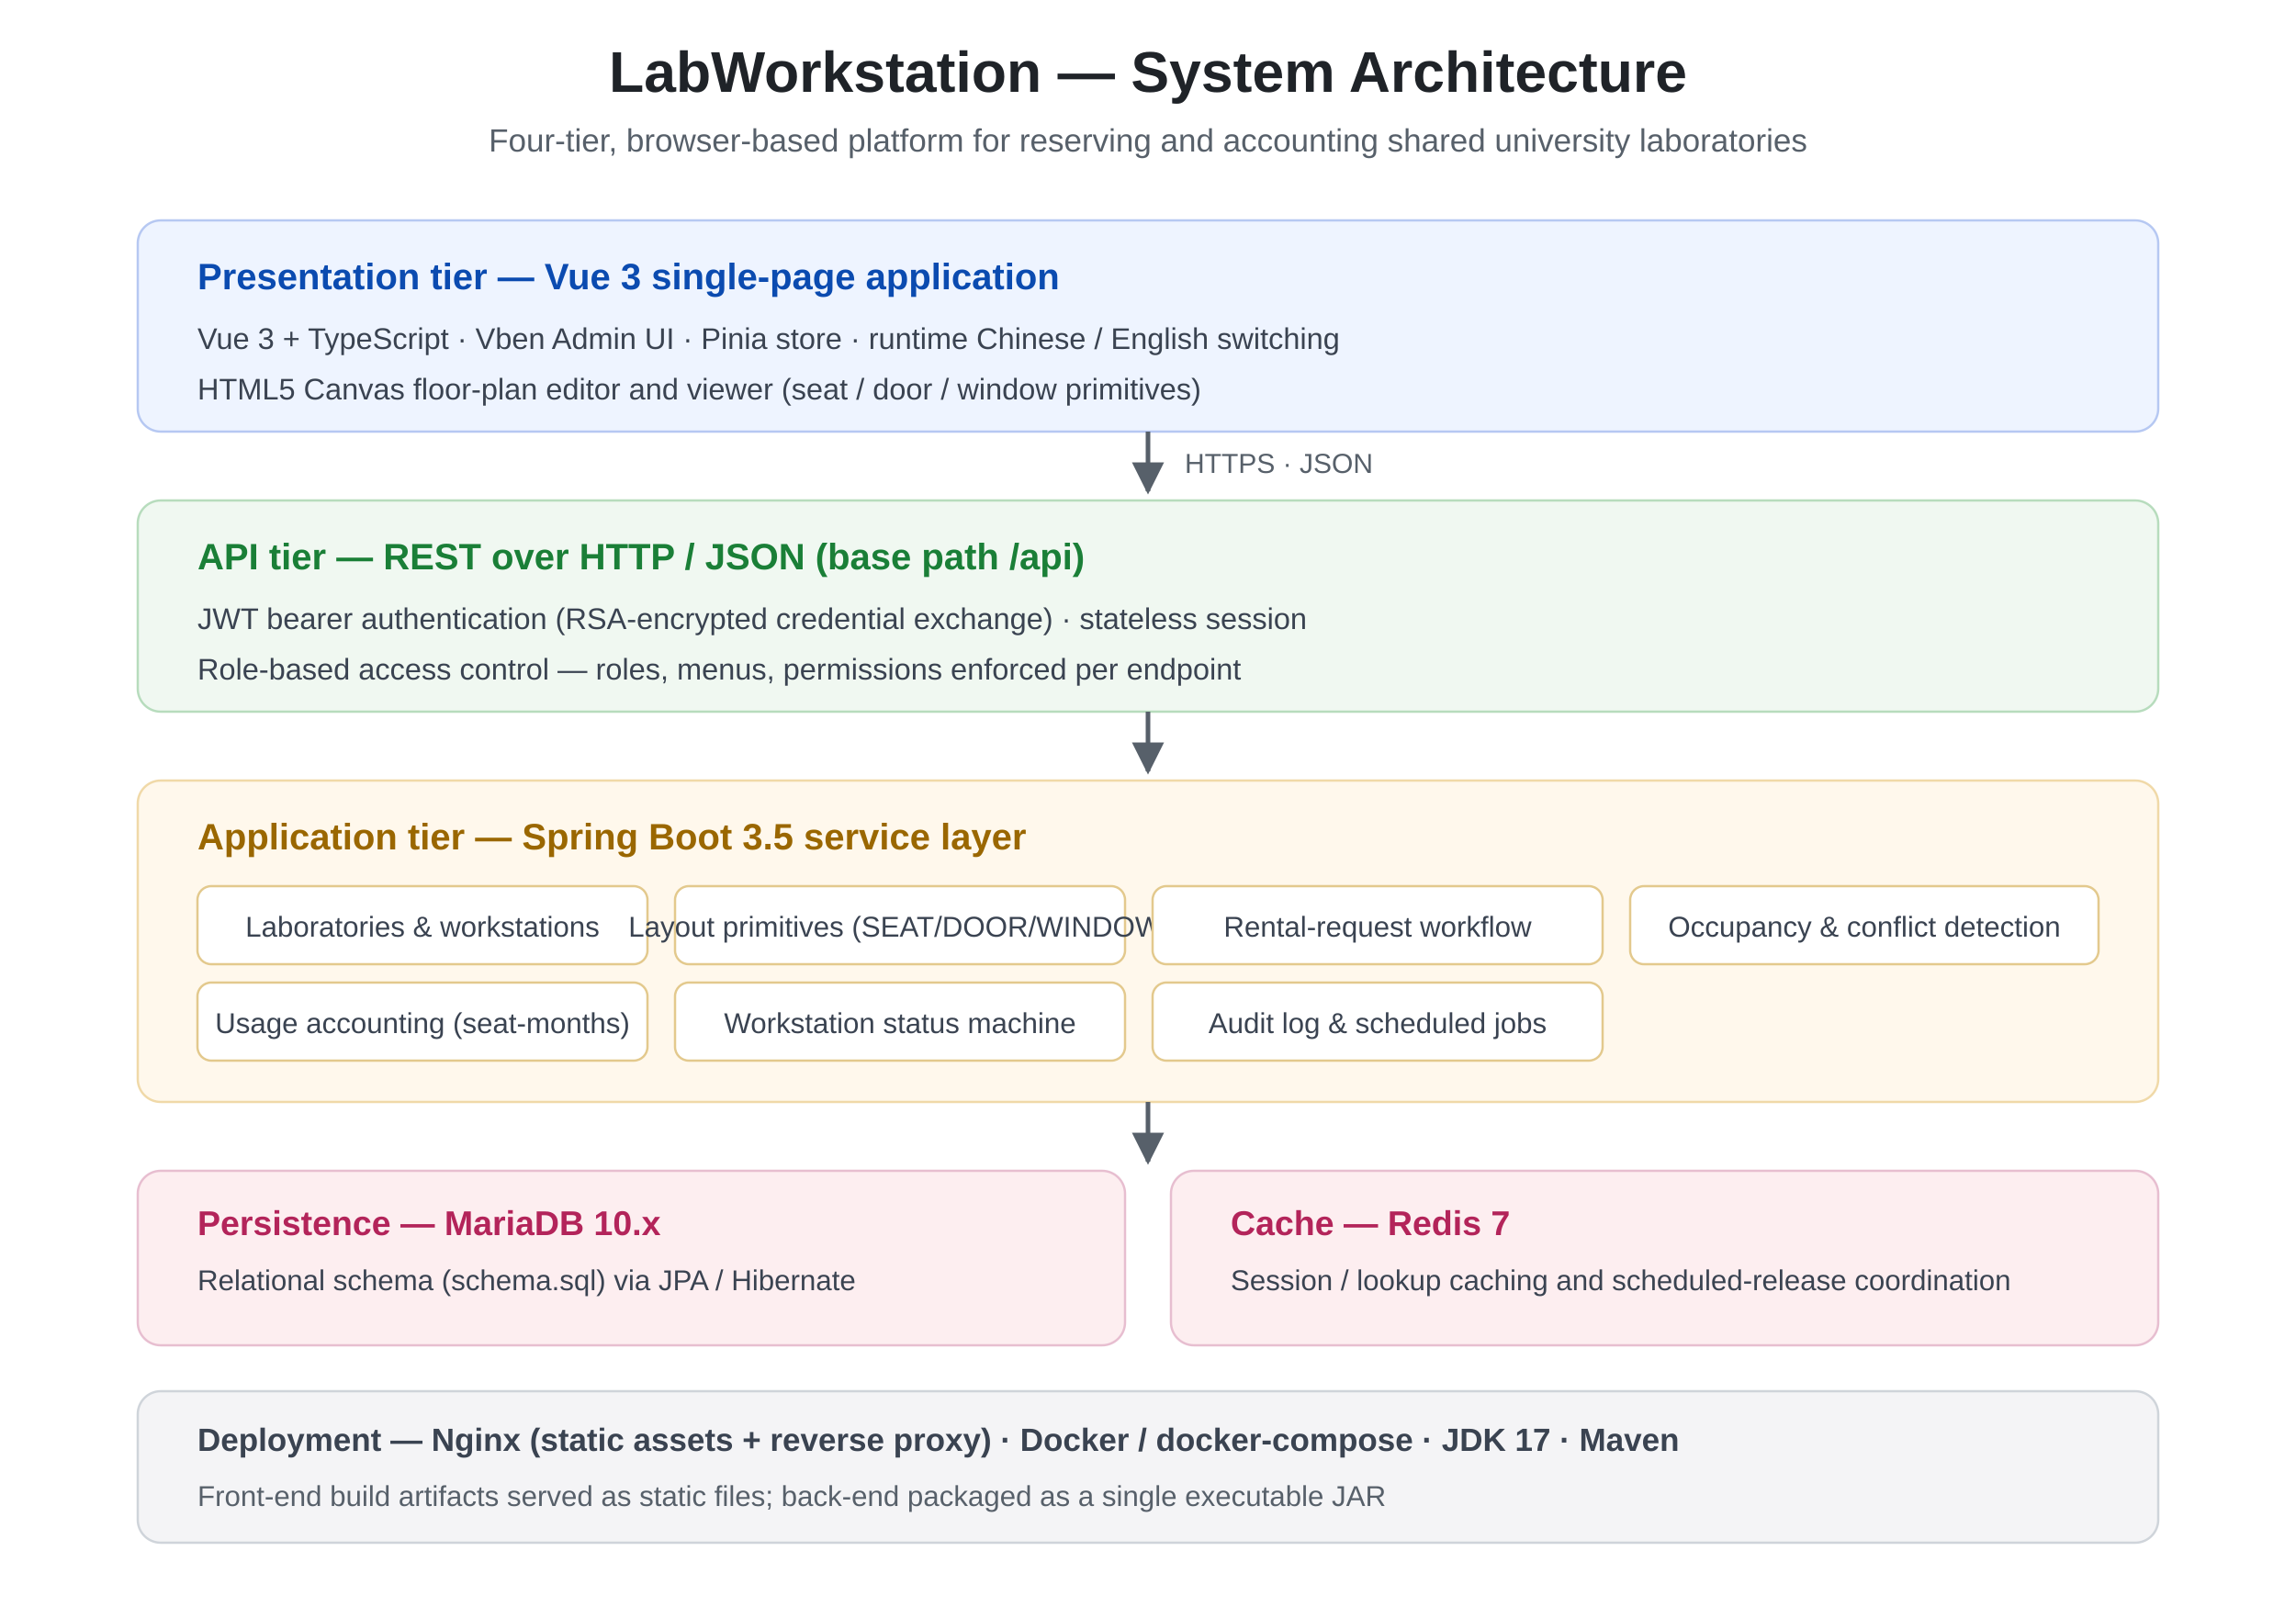
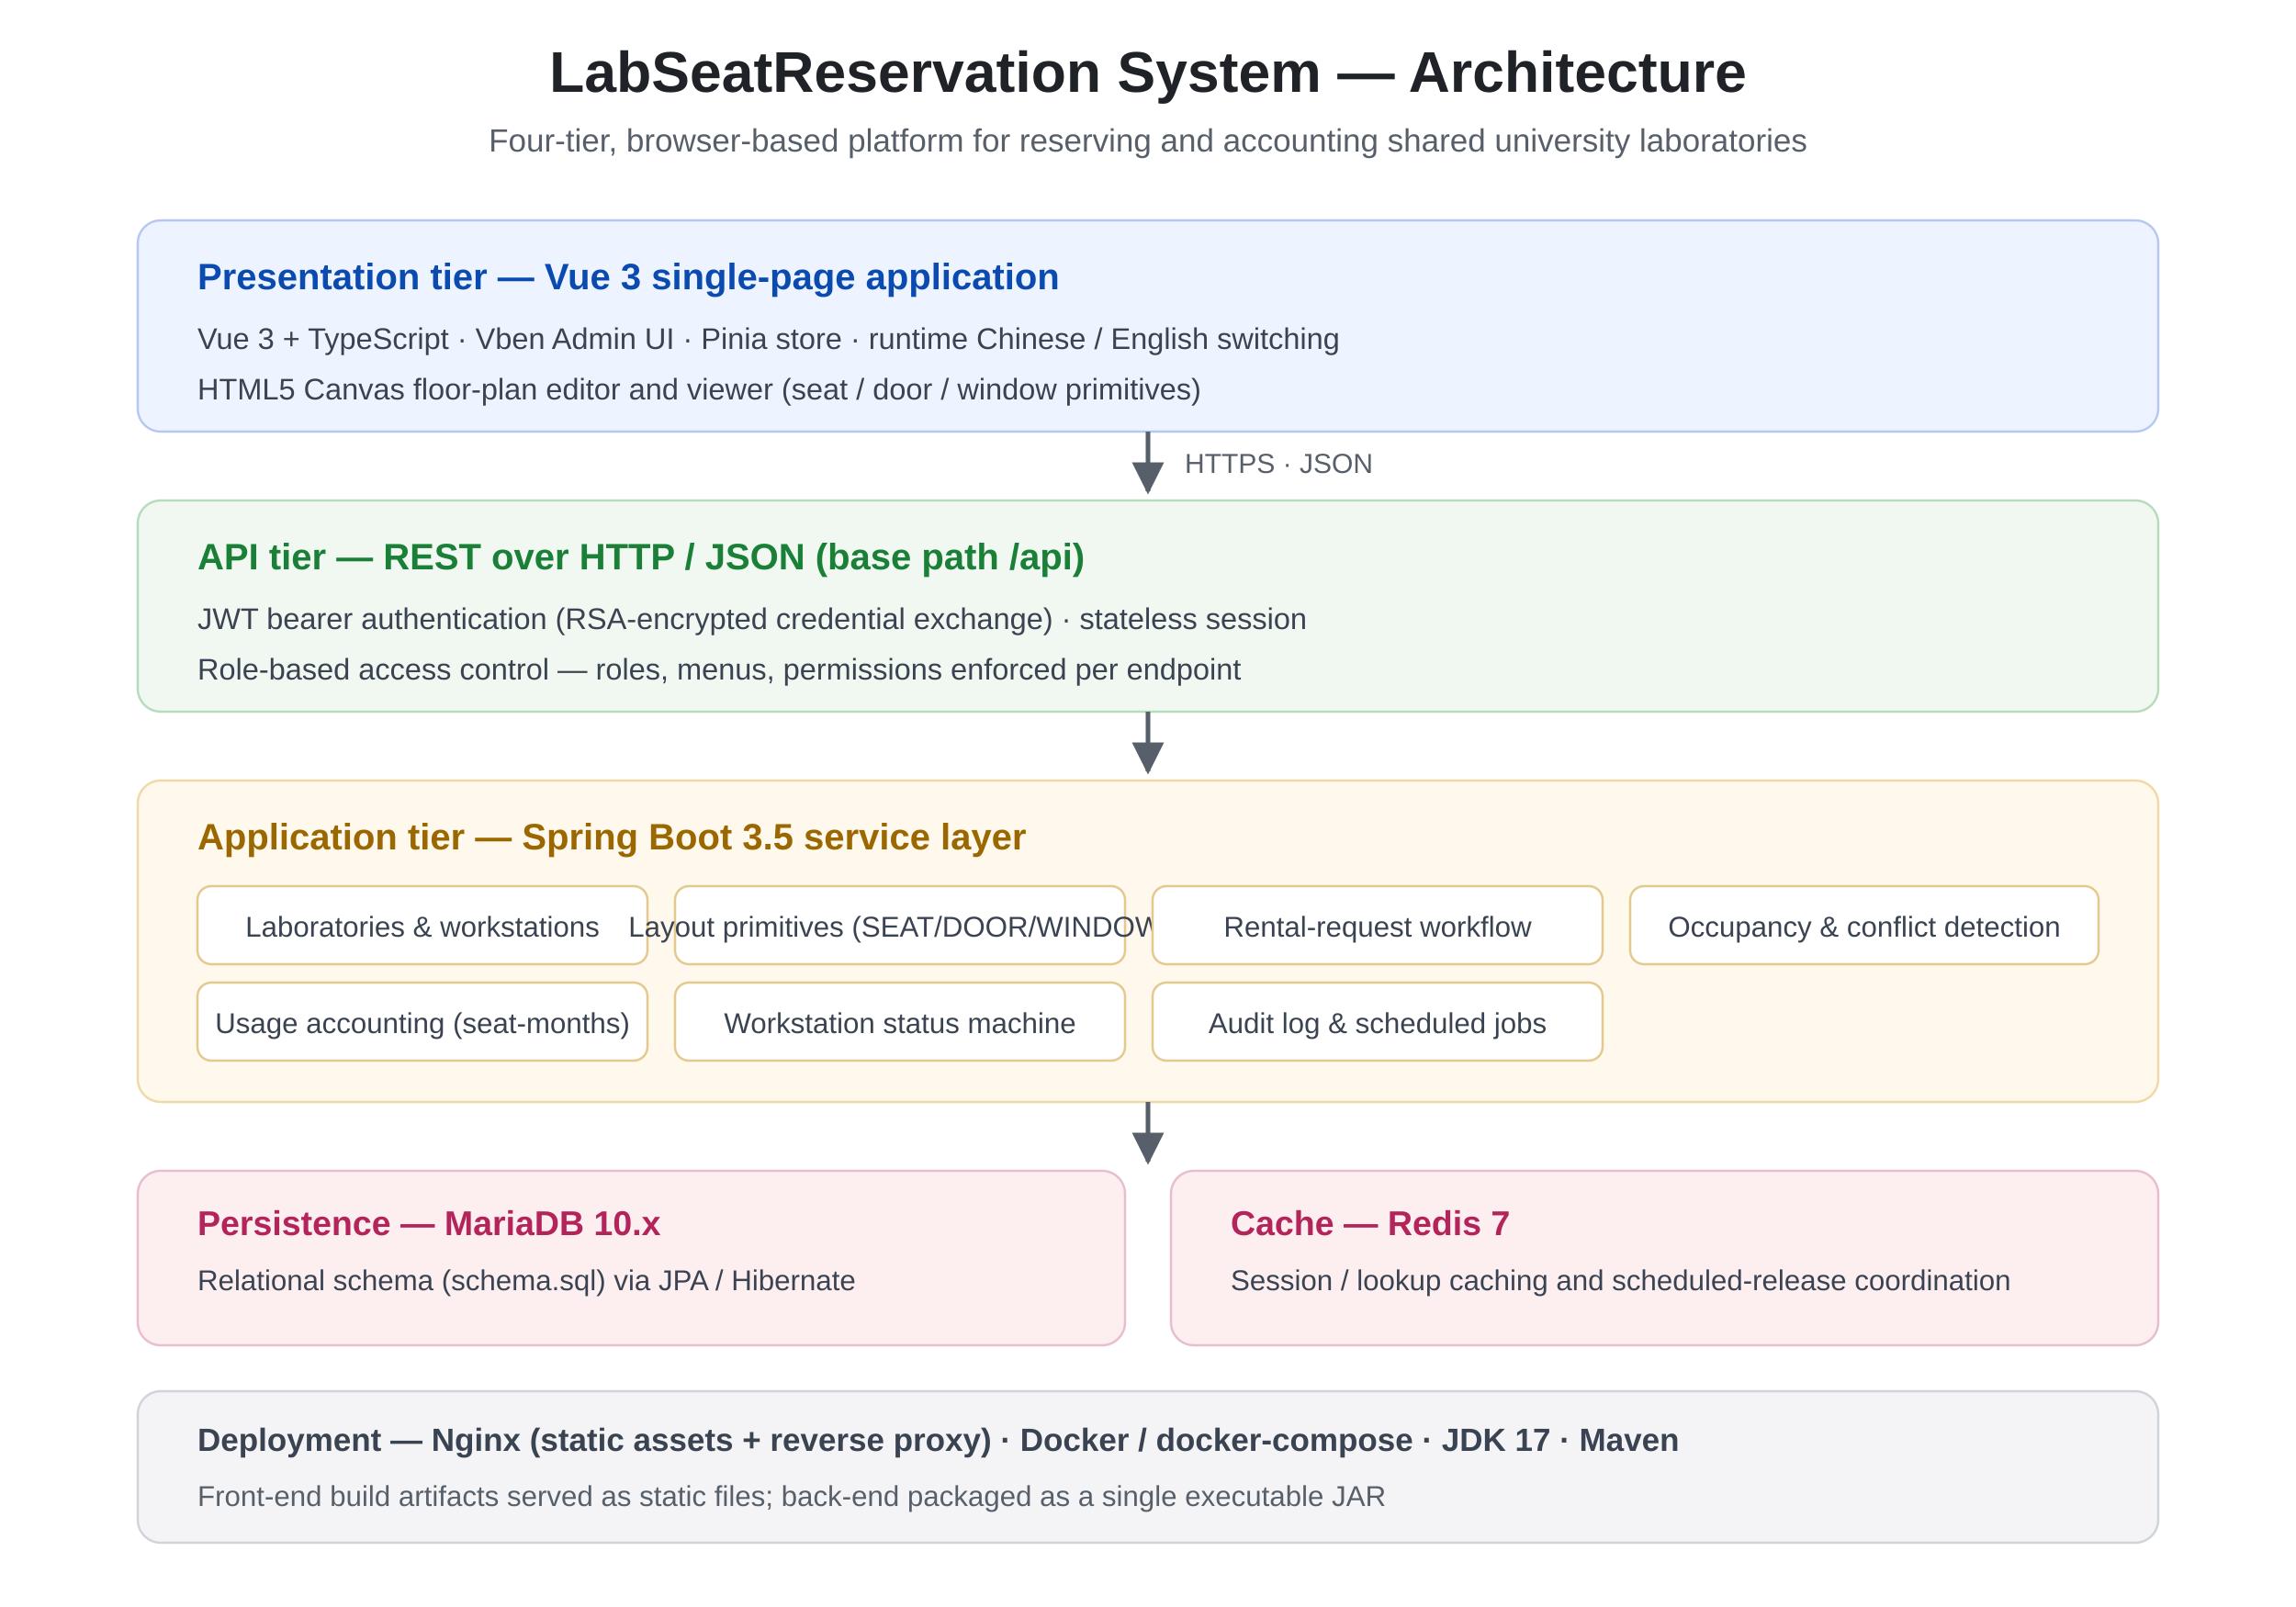
<svg xmlns="http://www.w3.org/2000/svg" viewBox="0 0 1000 700" width="1000" height="700" font-family="Segoe UI, Arial, Helvetica, sans-serif">
  <defs>
    <marker id="a" viewBox="0 0 10 10" refX="9" refY="5" markerWidth="7" markerHeight="7" orient="auto-start-reverse">
      <path d="M0,0 L10,5 L0,10 z" fill="#57606a" />
    </marker>
  </defs>
  <rect width="1000" height="700" fill="#ffffff" />
-   <text x="500" y="40" text-anchor="middle" font-size="25" font-weight="700" fill="#1f2328">LabWorkstation — System Architecture</text>
+   <text x="500" y="40" text-anchor="middle" font-size="25" font-weight="700" fill="#1f2328">LabSeatReservation System — Architecture</text>
  <text x="500" y="66" text-anchor="middle" font-size="14" fill="#57606a">Four-tier, browser-based platform for reserving and accounting shared university laboratories</text>
  <g>
    <rect x="60" y="96" width="880" height="92" rx="10" fill="#eef4ff" stroke="#b6c8f2" />
    <text x="86" y="126" font-size="16" font-weight="700" fill="#0b4bb0">Presentation tier — Vue 3 single-page application</text>
    <text x="86" y="152" font-size="13" fill="#3a4351">Vue 3 + TypeScript · Vben Admin UI · Pinia store · runtime Chinese / English switching</text>
    <text x="86" y="174" font-size="13" fill="#3a4351">HTML5 Canvas floor-plan editor and viewer (seat / door / window primitives)</text>
  </g>
  <line x1="500" y1="188" x2="500" y2="214" stroke="#57606a" stroke-width="2" marker-end="url(#a)" />
  <text x="516" y="206" font-size="12" fill="#57606a">HTTPS · JSON</text>
  <g>
    <rect x="60" y="218" width="880" height="92" rx="10" fill="#f0f8f1" stroke="#b7dcbd" />
    <text x="86" y="248" font-size="16" font-weight="700" fill="#1a7f37">API tier — REST over HTTP / JSON (base path /api)</text>
    <text x="86" y="274" font-size="13" fill="#3a4351">JWT bearer authentication (RSA-encrypted credential exchange) · stateless session</text>
    <text x="86" y="296" font-size="13" fill="#3a4351">Role-based access control — roles, menus, permissions enforced per endpoint</text>
  </g>
  <line x1="500" y1="310" x2="500" y2="336" stroke="#57606a" stroke-width="2" marker-end="url(#a)" />
  <g>
    <rect x="60" y="340" width="880" height="140" rx="10" fill="#fff8ec" stroke="#f0d9a8" />
    <text x="86" y="370" font-size="16" font-weight="700" fill="#9a6700">Application tier — Spring Boot 3.5 service layer</text>
    <rect x="86" y="386" width="196" height="34" rx="6" fill="#fff" stroke="#e3c98d" />
    <text x="184" y="408" text-anchor="middle" font-size="12.5" fill="#3a4351">Laboratories &amp; workstations</text>
    <rect x="294" y="386" width="196" height="34" rx="6" fill="#fff" stroke="#e3c98d" />
    <text x="392" y="408" text-anchor="middle" font-size="12.5" fill="#3a4351">Layout primitives (SEAT/DOOR/WINDOW)</text>
    <rect x="502" y="386" width="196" height="34" rx="6" fill="#fff" stroke="#e3c98d" />
    <text x="600" y="408" text-anchor="middle" font-size="12.5" fill="#3a4351">Rental-request workflow</text>
    <rect x="710" y="386" width="204" height="34" rx="6" fill="#fff" stroke="#e3c98d" />
    <text x="812" y="408" text-anchor="middle" font-size="12.5" fill="#3a4351">Occupancy &amp; conflict detection</text>
    <rect x="86" y="428" width="196" height="34" rx="6" fill="#fff" stroke="#e3c98d" />
    <text x="184" y="450" text-anchor="middle" font-size="12.5" fill="#3a4351">Usage accounting (seat-months)</text>
    <rect x="294" y="428" width="196" height="34" rx="6" fill="#fff" stroke="#e3c98d" />
    <text x="392" y="450" text-anchor="middle" font-size="12.5" fill="#3a4351">Workstation status machine</text>
    <rect x="502" y="428" width="196" height="34" rx="6" fill="#fff" stroke="#e3c98d" />
    <text x="600" y="450" text-anchor="middle" font-size="12.5" fill="#3a4351">Audit log &amp; scheduled jobs</text>
  </g>
  <line x1="500" y1="480" x2="500" y2="506" stroke="#57606a" stroke-width="2" marker-end="url(#a)" />
  <g>
    <rect x="60" y="510" width="430" height="76" rx="10" fill="#fdeef0" stroke="#e7bed0" />
    <text x="86" y="538" font-size="15" font-weight="700" fill="#b3245a">Persistence — MariaDB 10.x</text>
    <text x="86" y="562" font-size="12.5" fill="#3a4351">Relational schema (schema.sql) via JPA / Hibernate</text>
    <rect x="510" y="510" width="430" height="76" rx="10" fill="#fdeef0" stroke="#e7bed0" />
    <text x="536" y="538" font-size="15" font-weight="700" fill="#b3245a">Cache — Redis 7</text>
    <text x="536" y="562" font-size="12.5" fill="#3a4351">Session / lookup caching and scheduled-release coordination</text>
  </g>
  <g>
    <rect x="60" y="606" width="880" height="66" rx="10" fill="#f4f4f6" stroke="#cfd4da" />
    <text x="86" y="632" font-size="14" font-weight="700" fill="#3a4351">Deployment — Nginx (static assets + reverse proxy) · Docker / docker-compose · JDK 17 · Maven</text>
    <text x="86" y="656" font-size="12.5" fill="#57606a">Front-end build artifacts served as static files; back-end packaged as a single executable JAR</text>
  </g>
</svg>
